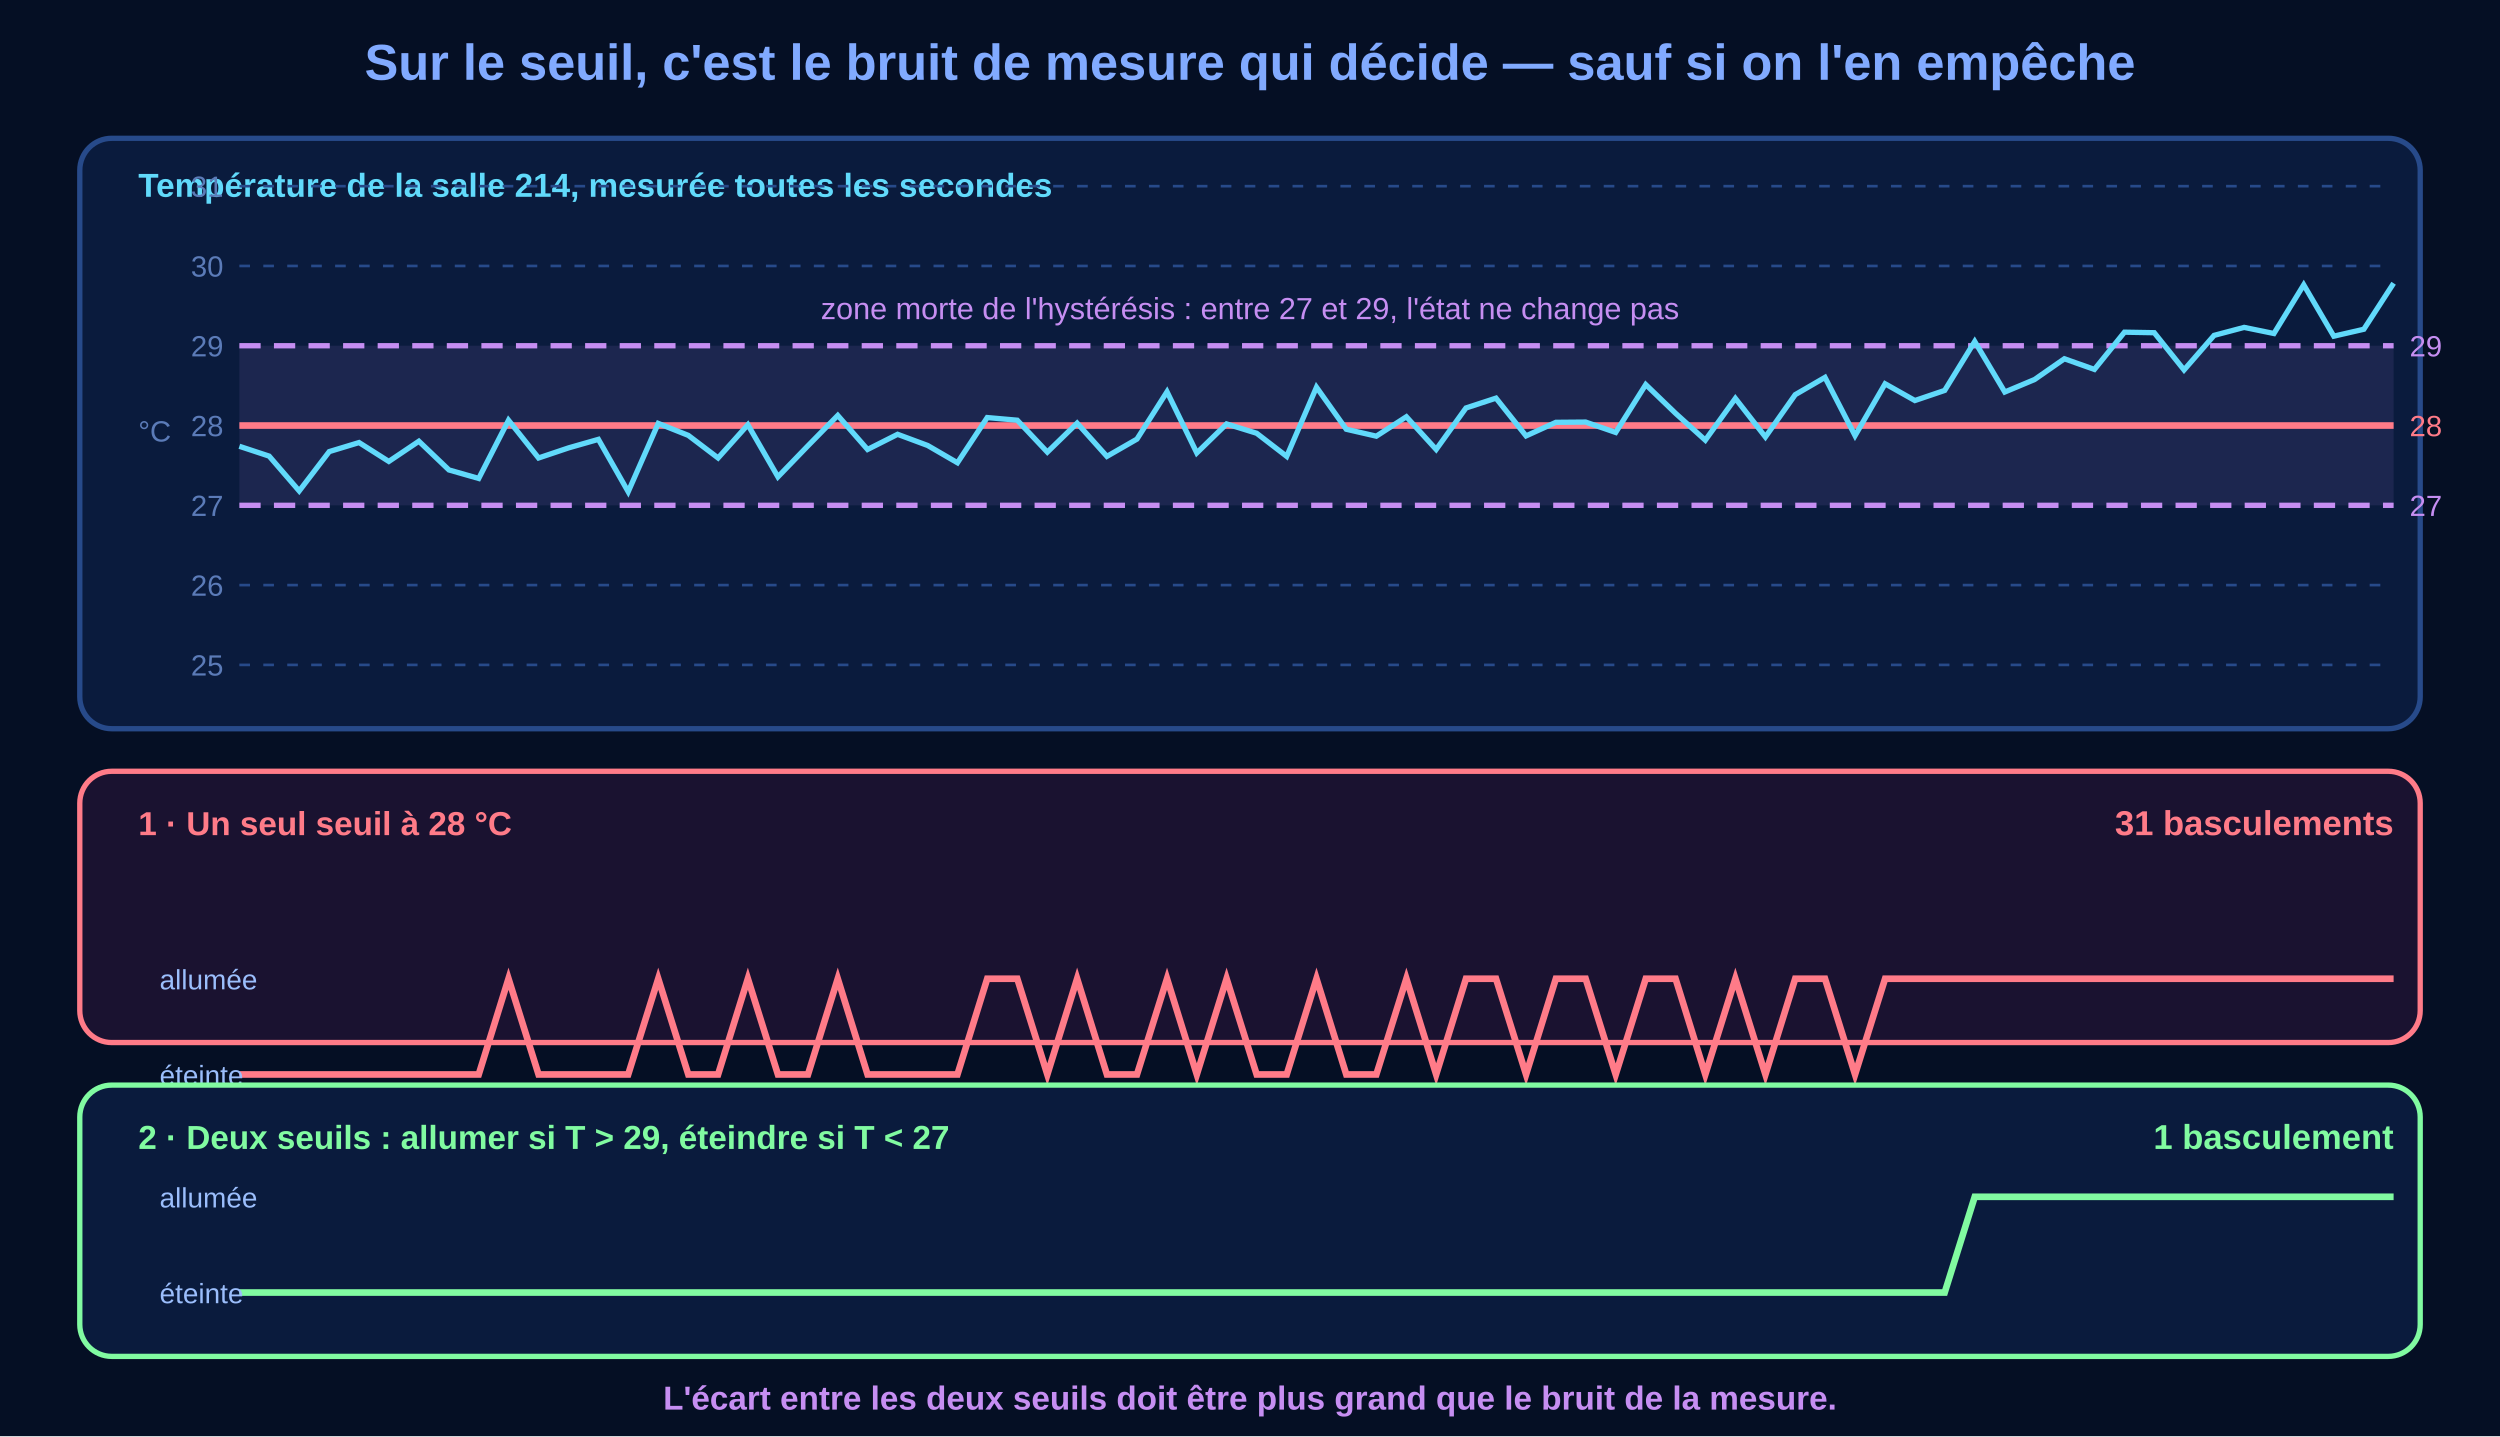
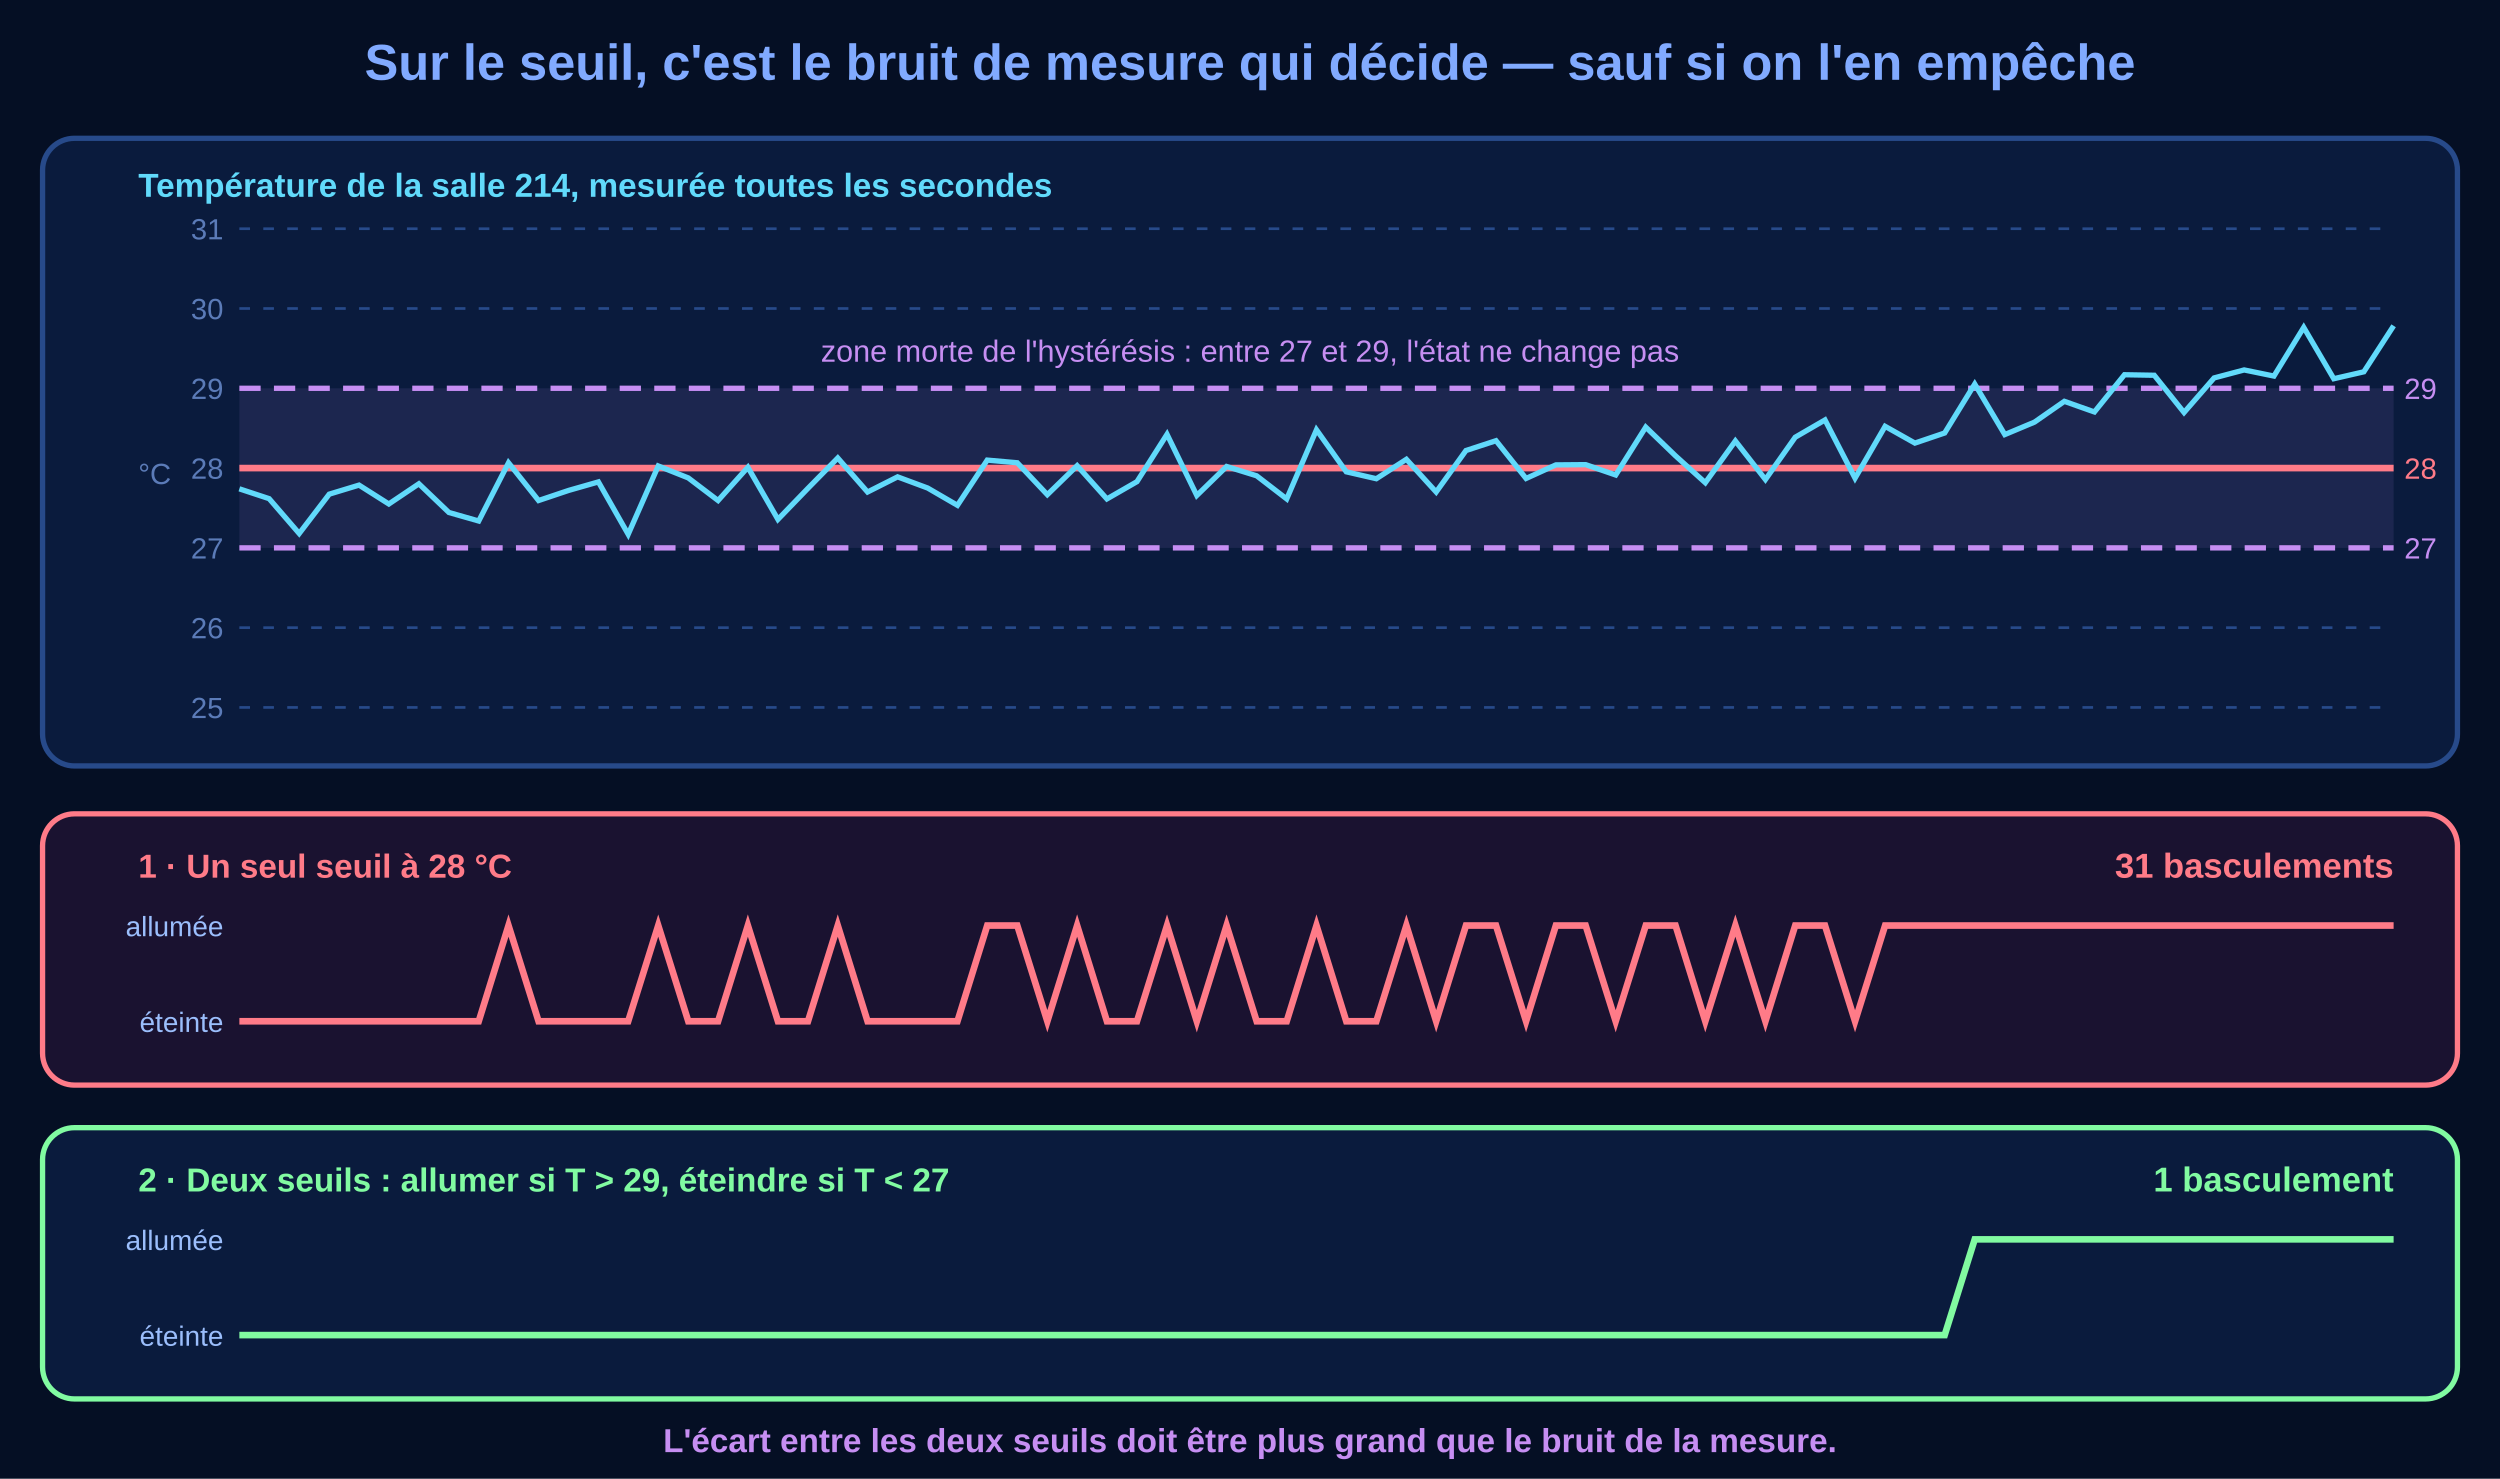
- <svg xmlns="http://www.w3.org/2000/svg" viewBox="0 0 940 540" font-family="Verdana, Arial, sans-serif" role="img" aria-labelledby="t d">
-   <rect width="940" height="540" fill="#050f24" />
+ <svg xmlns="http://www.w3.org/2000/svg" viewBox="0 0 940 556" font-family="Verdana, Arial, sans-serif" role="img" aria-labelledby="t d">
+   <rect width="940" height="556" fill="#050f24" />
  <text x="470" y="30" fill="#81aaff" font-size="19" font-weight="bold" text-anchor="middle">Sur le seuil, c'est le bruit de mesure qui décide — sauf si on l'en empêche</text>
-   <rect x="30" y="52" width="880" height="222" rx="12" fill="#0a1b3d" stroke="#274a8a" stroke-width="2" />
+   <rect x="16" y="52" width="908" height="236" rx="12" fill="#0a1b3d" stroke="#274a8a" stroke-width="2" />
+   <g transform="translate(0,16)">
+     <g stroke="#274a8a" stroke-width="1" stroke-dasharray="4 5">
+       <line x1="90" y1="250" x2="900" y2="250" />
+       <line x1="90" y1="220" x2="900" y2="220" />
+       <line x1="90" y1="100" x2="900" y2="100" />
+       <line x1="90" y1="70" x2="900" y2="70" />
+     </g>
+     <g fill="#5b7bb8" font-size="11" text-anchor="end">
+       <text x="84" y="254">25</text>
+       <text x="84" y="224">26</text>
+       <text x="84" y="194">27</text>
+       <text x="84" y="164">28</text>
+       <text x="84" y="134">29</text>
+       <text x="84" y="104">30</text>
+       <text x="84" y="74">31</text>
+     </g>
+     <text x="52" y="166" fill="#5b7bb8" font-size="11">°C</text>
+     <rect x="90" y="130" width="810" height="60" fill="#c68ef2" fill-opacity="0.10" />
+     <line x1="90" y1="130" x2="900" y2="130" stroke="#c68ef2" stroke-width="2" stroke-dasharray="8 5" />
+     <line x1="90" y1="190" x2="900" y2="190" stroke="#c68ef2" stroke-width="2" stroke-dasharray="8 5" />
+     <line x1="90" y1="160" x2="900" y2="160" stroke="#ff7b88" stroke-width="2.5" />
+     <text x="904" y="164" fill="#ff7b88" font-size="11">28</text>
+     <text x="904" y="134" fill="#c68ef2" font-size="11">29</text>
+     <text x="904" y="194" fill="#c68ef2" font-size="11">27</text>
+     <polyline points="90.0,167.8 101.2,171.5 112.5,184.6 123.8,169.8 135.0,166.4 146.2,173.5 157.5,165.9 168.8,176.7 180.0,179.9 191.2,158.0 202.5,172.2 213.8,168.4 225.0,165.2 236.2,184.9 247.5,159.2 258.8,163.7 270.0,172.2 281.2,159.7 292.5,179.3 303.8,167.6 315.0,156.2 326.2,169.0 337.5,163.3 348.8,167.5 360.0,174.0 371.2,157.0 382.5,158.0 393.8,170.0 405.0,159.1 416.2,171.6 427.5,165.1 438.8,147.3 450.0,170.3 461.2,159.4 472.5,162.9 483.8,171.6 495.0,145.6 506.2,161.4 517.5,164.0 528.8,156.7 540.0,169.0 551.2,153.4 562.5,149.7 573.8,163.9 585.0,158.8 596.2,158.7 607.5,162.6 618.8,144.6 630.0,155.4 641.2,165.5 652.5,149.8 663.8,164.3 675.0,148.4 686.2,141.9 697.5,163.8 708.8,144.3 720.0,150.6 731.2,146.8 742.5,128.4 753.8,147.4 765.0,142.7 776.2,134.9 787.5,138.9 798.8,124.9 810.0,125.1 821.2,139.1 832.5,126.1 843.8,123.1 855.0,125.4 866.2,107.1 877.5,126.4 888.8,123.8 900.0,106.5" fill="none" stroke="#61dafb" stroke-width="2" />
+     <text x="470" y="120" fill="#c68ef2" font-size="11.5" text-anchor="middle">zone morte de l'hystérésis : entre 27 et 29, l'état ne change pas</text>
+   </g>
  <text x="52" y="74" fill="#61dafb" font-size="12.5" font-weight="bold">Température de la salle 214, mesurée toutes les secondes</text>
-   <g stroke="#274a8a" stroke-width="1" stroke-dasharray="4 5">
-     <line x1="90" y1="250" x2="900" y2="250" />
-     <line x1="90" y1="220" x2="900" y2="220" />
-     <line x1="90" y1="100" x2="900" y2="100" />
-     <line x1="90" y1="70" x2="900" y2="70" />
+   <g transform="translate(0,16)">
+     <rect x="16" y="290" width="908" height="102" rx="12" fill="#1a1230" stroke="#ff7b88" stroke-width="2" />
+     <text x="52" y="314" fill="#ff7b88" font-size="12.5" font-weight="bold">1 · Un seul seuil à 28 °C</text>
+     <text x="900" y="314" fill="#ff7b88" font-size="13" font-weight="bold" text-anchor="end">31 basculements</text>
+     <path d="M90.0 368.0 L101.2 368.0 L112.5 368.0 L123.8 368.0 L135.0 368.0 L146.2 368.0 L157.5 368.0 L168.8 368.0 L180.0 368.0 L191.2 332.0 L191.2 332.0 L202.5 368.0 L202.5 368.0 L213.8 368.0 L225.0 368.0 L236.2 368.0 L247.5 332.0 L247.5 332.0 L258.8 368.0 L258.8 368.0 L270.0 368.0 L281.2 332.0 L281.2 332.0 L292.5 368.0 L292.5 368.0 L303.8 368.0 L315.0 332.0 L315.0 332.0 L326.2 368.0 L326.2 368.0 L337.5 368.0 L348.8 368.0 L360.0 368.0 L371.2 332.0 L371.2 332.0 L382.5 332.0 L393.8 368.0 L393.8 368.0 L405.0 332.0 L405.0 332.0 L416.2 368.0 L416.2 368.0 L427.5 368.0 L438.8 332.0 L438.8 332.0 L450.0 368.0 L450.0 368.0 L461.2 332.0 L461.2 332.0 L472.5 368.0 L472.5 368.0 L483.8 368.0 L495.0 332.0 L495.0 332.0 L506.2 368.0 L506.2 368.0 L517.5 368.0 L528.8 332.0 L528.8 332.0 L540.0 368.0 L540.0 368.0 L551.2 332.0 L551.2 332.0 L562.5 332.0 L573.8 368.0 L573.8 368.0 L585.0 332.0 L585.0 332.0 L596.2 332.0 L607.5 368.0 L607.5 368.0 L618.8 332.0 L618.8 332.0 L630.0 332.0 L641.2 368.0 L641.2 368.0 L652.5 332.0 L652.5 332.0 L663.8 368.0 L663.8 368.0 L675.0 332.0 L675.0 332.0 L686.2 332.0 L697.5 368.0 L697.5 368.0 L708.8 332.0 L708.8 332.0 L720.0 332.0 L731.2 332.0 L742.5 332.0 L753.8 332.0 L765.0 332.0 L776.2 332.0 L787.5 332.0 L798.8 332.0 L810.0 332.0 L821.2 332.0 L832.5 332.0 L843.8 332.0 L855.0 332.0 L866.2 332.0 L877.5 332.0 L888.8 332.0 L900.0 332.0" fill="none" stroke="#ff7b88" stroke-width="2.5" />
+     <text x="84" y="336" fill="#9bbefc" font-size="10.5" text-anchor="end">allumée</text>
+     <text x="84" y="372" fill="#9bbefc" font-size="10.5" text-anchor="end">éteinte</text>
+     <rect x="16" y="408" width="908" height="102" rx="12" fill="#0a1b3d" stroke="#81fba1" stroke-width="2" />
+     <text x="52" y="432" fill="#81fba1" font-size="12.5" font-weight="bold">2 · Deux seuils : allumer si T &gt; 29, éteindre si T &lt; 27</text>
+     <text x="900" y="432" fill="#81fba1" font-size="13" font-weight="bold" text-anchor="end">1 basculement</text>
+     <path d="M90.0 486.0 L101.2 486.0 L112.5 486.0 L123.8 486.0 L135.0 486.0 L146.2 486.0 L157.5 486.0 L168.8 486.0 L180.0 486.0 L191.2 486.0 L202.5 486.0 L213.8 486.0 L225.0 486.0 L236.2 486.0 L247.5 486.0 L258.8 486.0 L270.0 486.0 L281.2 486.0 L292.5 486.0 L303.8 486.0 L315.0 486.0 L326.2 486.0 L337.5 486.0 L348.8 486.0 L360.0 486.0 L371.2 486.0 L382.5 486.0 L393.8 486.0 L405.0 486.0 L416.2 486.0 L427.5 486.0 L438.8 486.0 L450.0 486.0 L461.2 486.0 L472.5 486.0 L483.8 486.0 L495.0 486.0 L506.2 486.0 L517.5 486.0 L528.8 486.0 L540.0 486.0 L551.2 486.0 L562.5 486.0 L573.8 486.0 L585.0 486.0 L596.2 486.0 L607.5 486.0 L618.8 486.0 L630.0 486.0 L641.2 486.0 L652.5 486.0 L663.8 486.0 L675.0 486.0 L686.2 486.0 L697.5 486.0 L708.8 486.0 L720.0 486.0 L731.2 486.0 L742.5 450.0 L742.5 450.0 L753.8 450.0 L765.0 450.0 L776.2 450.0 L787.5 450.0 L798.8 450.0 L810.0 450.0 L821.2 450.0 L832.5 450.0 L843.8 450.0 L855.0 450.0 L866.2 450.0 L877.5 450.0 L888.8 450.0 L900.0 450.0" fill="none" stroke="#81fba1" stroke-width="2.5" />
+     <text x="84" y="454" fill="#9bbefc" font-size="10.5" text-anchor="end">allumée</text>
+     <text x="84" y="490" fill="#9bbefc" font-size="10.5" text-anchor="end">éteinte</text>
  </g>
-   <g fill="#5b7bb8" font-size="11" text-anchor="end">
-     <text x="84" y="254">25</text>
-     <text x="84" y="224">26</text>
-     <text x="84" y="194">27</text>
-     <text x="84" y="164">28</text>
-     <text x="84" y="134">29</text>
-     <text x="84" y="104">30</text>
-     <text x="84" y="74">31</text>
-   </g>
-   <text x="52" y="166" fill="#5b7bb8" font-size="11">°C</text>
-   <rect x="90" y="130" width="810" height="60" fill="#c68ef2" fill-opacity="0.10" />
-   <line x1="90" y1="130" x2="900" y2="130" stroke="#c68ef2" stroke-width="2" stroke-dasharray="8 5" />
-   <line x1="90" y1="190" x2="900" y2="190" stroke="#c68ef2" stroke-width="2" stroke-dasharray="8 5" />
-   <line x1="90" y1="160" x2="900" y2="160" stroke="#ff7b88" stroke-width="2.5" />
-   <text x="906" y="164" fill="#ff7b88" font-size="11">28</text>
-   <text x="906" y="134" fill="#c68ef2" font-size="11">29</text>
-   <text x="906" y="194" fill="#c68ef2" font-size="11">27</text>
-   <polyline points="90.0,167.8 101.2,171.5 112.5,184.6 123.8,169.8 135.0,166.4 146.2,173.5 157.5,165.9 168.8,176.7 180.0,179.9 191.2,158.0 202.5,172.2 213.8,168.4 225.0,165.2 236.2,184.9 247.5,159.2 258.8,163.7 270.0,172.2 281.2,159.7 292.5,179.3 303.8,167.6 315.0,156.2 326.2,169.0 337.5,163.3 348.8,167.5 360.0,174.0 371.2,157.0 382.5,158.0 393.8,170.0 405.0,159.1 416.2,171.6 427.5,165.1 438.8,147.3 450.0,170.3 461.2,159.4 472.5,162.9 483.8,171.6 495.0,145.6 506.2,161.4 517.5,164.0 528.8,156.7 540.0,169.0 551.2,153.4 562.5,149.7 573.8,163.9 585.0,158.8 596.2,158.7 607.5,162.6 618.8,144.6 630.0,155.4 641.2,165.5 652.5,149.8 663.8,164.3 675.0,148.4 686.2,141.9 697.5,163.8 708.8,144.3 720.0,150.6 731.2,146.8 742.5,128.4 753.8,147.4 765.0,142.7 776.2,134.9 787.5,138.9 798.8,124.9 810.0,125.1 821.2,139.1 832.5,126.1 843.8,123.1 855.0,125.4 866.2,107.1 877.5,126.4 888.8,123.8 900.0,106.5" fill="none" stroke="#61dafb" stroke-width="2" />
-   <text x="470" y="120" fill="#c68ef2" font-size="11.5" text-anchor="middle">zone morte de l'hystérésis : entre 27 et 29, l'état ne change pas</text>
-   <rect x="30" y="290" width="880" height="102" rx="12" fill="#1a1230" stroke="#ff7b88" stroke-width="2" />
-   <text x="52" y="314" fill="#ff7b88" font-size="12.5" font-weight="bold">1 · Un seul seuil à 28 °C</text>
-   <text x="900" y="314" fill="#ff7b88" font-size="13" font-weight="bold" text-anchor="end">31 basculements</text>
-   <path d="M90.0 404.0 L101.2 404.0 L112.5 404.0 L123.8 404.0 L135.0 404.0 L146.2 404.0 L157.5 404.0 L168.8 404.0 L180.0 404.0 L191.2 368.0 L191.2 368.0 L202.5 404.0 L202.5 404.0 L213.8 404.0 L225.0 404.0 L236.2 404.0 L247.5 368.0 L247.5 368.0 L258.8 404.0 L258.8 404.0 L270.0 404.0 L281.2 368.0 L281.2 368.0 L292.5 404.0 L292.5 404.0 L303.8 404.0 L315.0 368.0 L315.0 368.0 L326.2 404.0 L326.2 404.0 L337.5 404.0 L348.8 404.0 L360.0 404.0 L371.2 368.0 L371.2 368.0 L382.5 368.0 L393.8 404.0 L393.8 404.0 L405.0 368.0 L405.0 368.0 L416.2 404.0 L416.2 404.0 L427.5 404.0 L438.8 368.0 L438.8 368.0 L450.0 404.0 L450.0 404.0 L461.2 368.0 L461.2 368.0 L472.5 404.0 L472.5 404.0 L483.8 404.0 L495.0 368.0 L495.0 368.0 L506.2 404.0 L506.2 404.0 L517.5 404.0 L528.8 368.0 L528.8 368.0 L540.0 404.0 L540.0 404.0 L551.2 368.0 L551.2 368.0 L562.5 368.0 L573.8 404.0 L573.8 404.0 L585.0 368.0 L585.0 368.0 L596.2 368.0 L607.5 404.0 L607.5 404.0 L618.8 368.0 L618.8 368.0 L630.0 368.0 L641.2 404.0 L641.2 404.0 L652.5 368.0 L652.5 368.0 L663.8 404.0 L663.8 404.0 L675.0 368.0 L675.0 368.0 L686.2 368.0 L697.5 404.0 L697.5 404.0 L708.8 368.0 L708.8 368.0 L720.0 368.0 L731.2 368.0 L742.5 368.0 L753.8 368.0 L765.0 368.0 L776.2 368.0 L787.5 368.0 L798.8 368.0 L810.0 368.0 L821.2 368.0 L832.5 368.0 L843.8 368.0 L855.0 368.0 L866.2 368.0 L877.5 368.0 L888.8 368.0 L900.0 368.0" fill="none" stroke="#ff7b88" stroke-width="2.5" />
-   <text x="60" y="372" fill="#9bbefc" font-size="10.5">allumée</text>
-   <text x="60" y="408" fill="#9bbefc" font-size="10.5">éteinte</text>
-   <rect x="30" y="408" width="880" height="102" rx="12" fill="#0a1b3d" stroke="#81fba1" stroke-width="2" />
-   <text x="52" y="432" fill="#81fba1" font-size="12.5" font-weight="bold">2 · Deux seuils : allumer si T &gt; 29, éteindre si T &lt; 27</text>
-   <text x="900" y="432" fill="#81fba1" font-size="13" font-weight="bold" text-anchor="end">1 basculement</text>
-   <path d="M90.0 486.0 L101.2 486.0 L112.5 486.0 L123.8 486.0 L135.0 486.0 L146.2 486.0 L157.5 486.0 L168.8 486.0 L180.0 486.0 L191.2 486.0 L202.5 486.0 L213.8 486.0 L225.0 486.0 L236.2 486.0 L247.5 486.0 L258.8 486.0 L270.0 486.0 L281.2 486.0 L292.5 486.0 L303.8 486.0 L315.0 486.0 L326.2 486.0 L337.5 486.0 L348.8 486.0 L360.0 486.0 L371.2 486.0 L382.5 486.0 L393.8 486.0 L405.0 486.0 L416.2 486.0 L427.5 486.0 L438.8 486.0 L450.0 486.0 L461.2 486.0 L472.5 486.0 L483.8 486.0 L495.0 486.0 L506.2 486.0 L517.5 486.0 L528.8 486.0 L540.0 486.0 L551.2 486.0 L562.5 486.0 L573.8 486.0 L585.0 486.0 L596.2 486.0 L607.5 486.0 L618.8 486.0 L630.0 486.0 L641.2 486.0 L652.5 486.0 L663.8 486.0 L675.0 486.0 L686.2 486.0 L697.5 486.0 L708.8 486.0 L720.0 486.0 L731.2 486.0 L742.5 450.0 L742.5 450.0 L753.8 450.0 L765.0 450.0 L776.2 450.0 L787.5 450.0 L798.8 450.0 L810.0 450.0 L821.2 450.0 L832.5 450.0 L843.8 450.0 L855.0 450.0 L866.2 450.0 L877.5 450.0 L888.8 450.0 L900.0 450.0" fill="none" stroke="#81fba1" stroke-width="2.5" />
-   <text x="60" y="454" fill="#9bbefc" font-size="10.5">allumée</text>
-   <text x="60" y="490" fill="#9bbefc" font-size="10.5">éteinte</text>
-   <text x="470" y="530" fill="#c68ef2" font-size="12.5" text-anchor="middle" font-weight="bold">L'écart entre les deux seuils doit être plus grand que le bruit de la mesure.</text>
+   <text x="470" y="546" fill="#c68ef2" font-size="12.5" text-anchor="middle" font-weight="bold">L'écart entre les deux seuils doit être plus grand que le bruit de la mesure.</text>
</svg>
